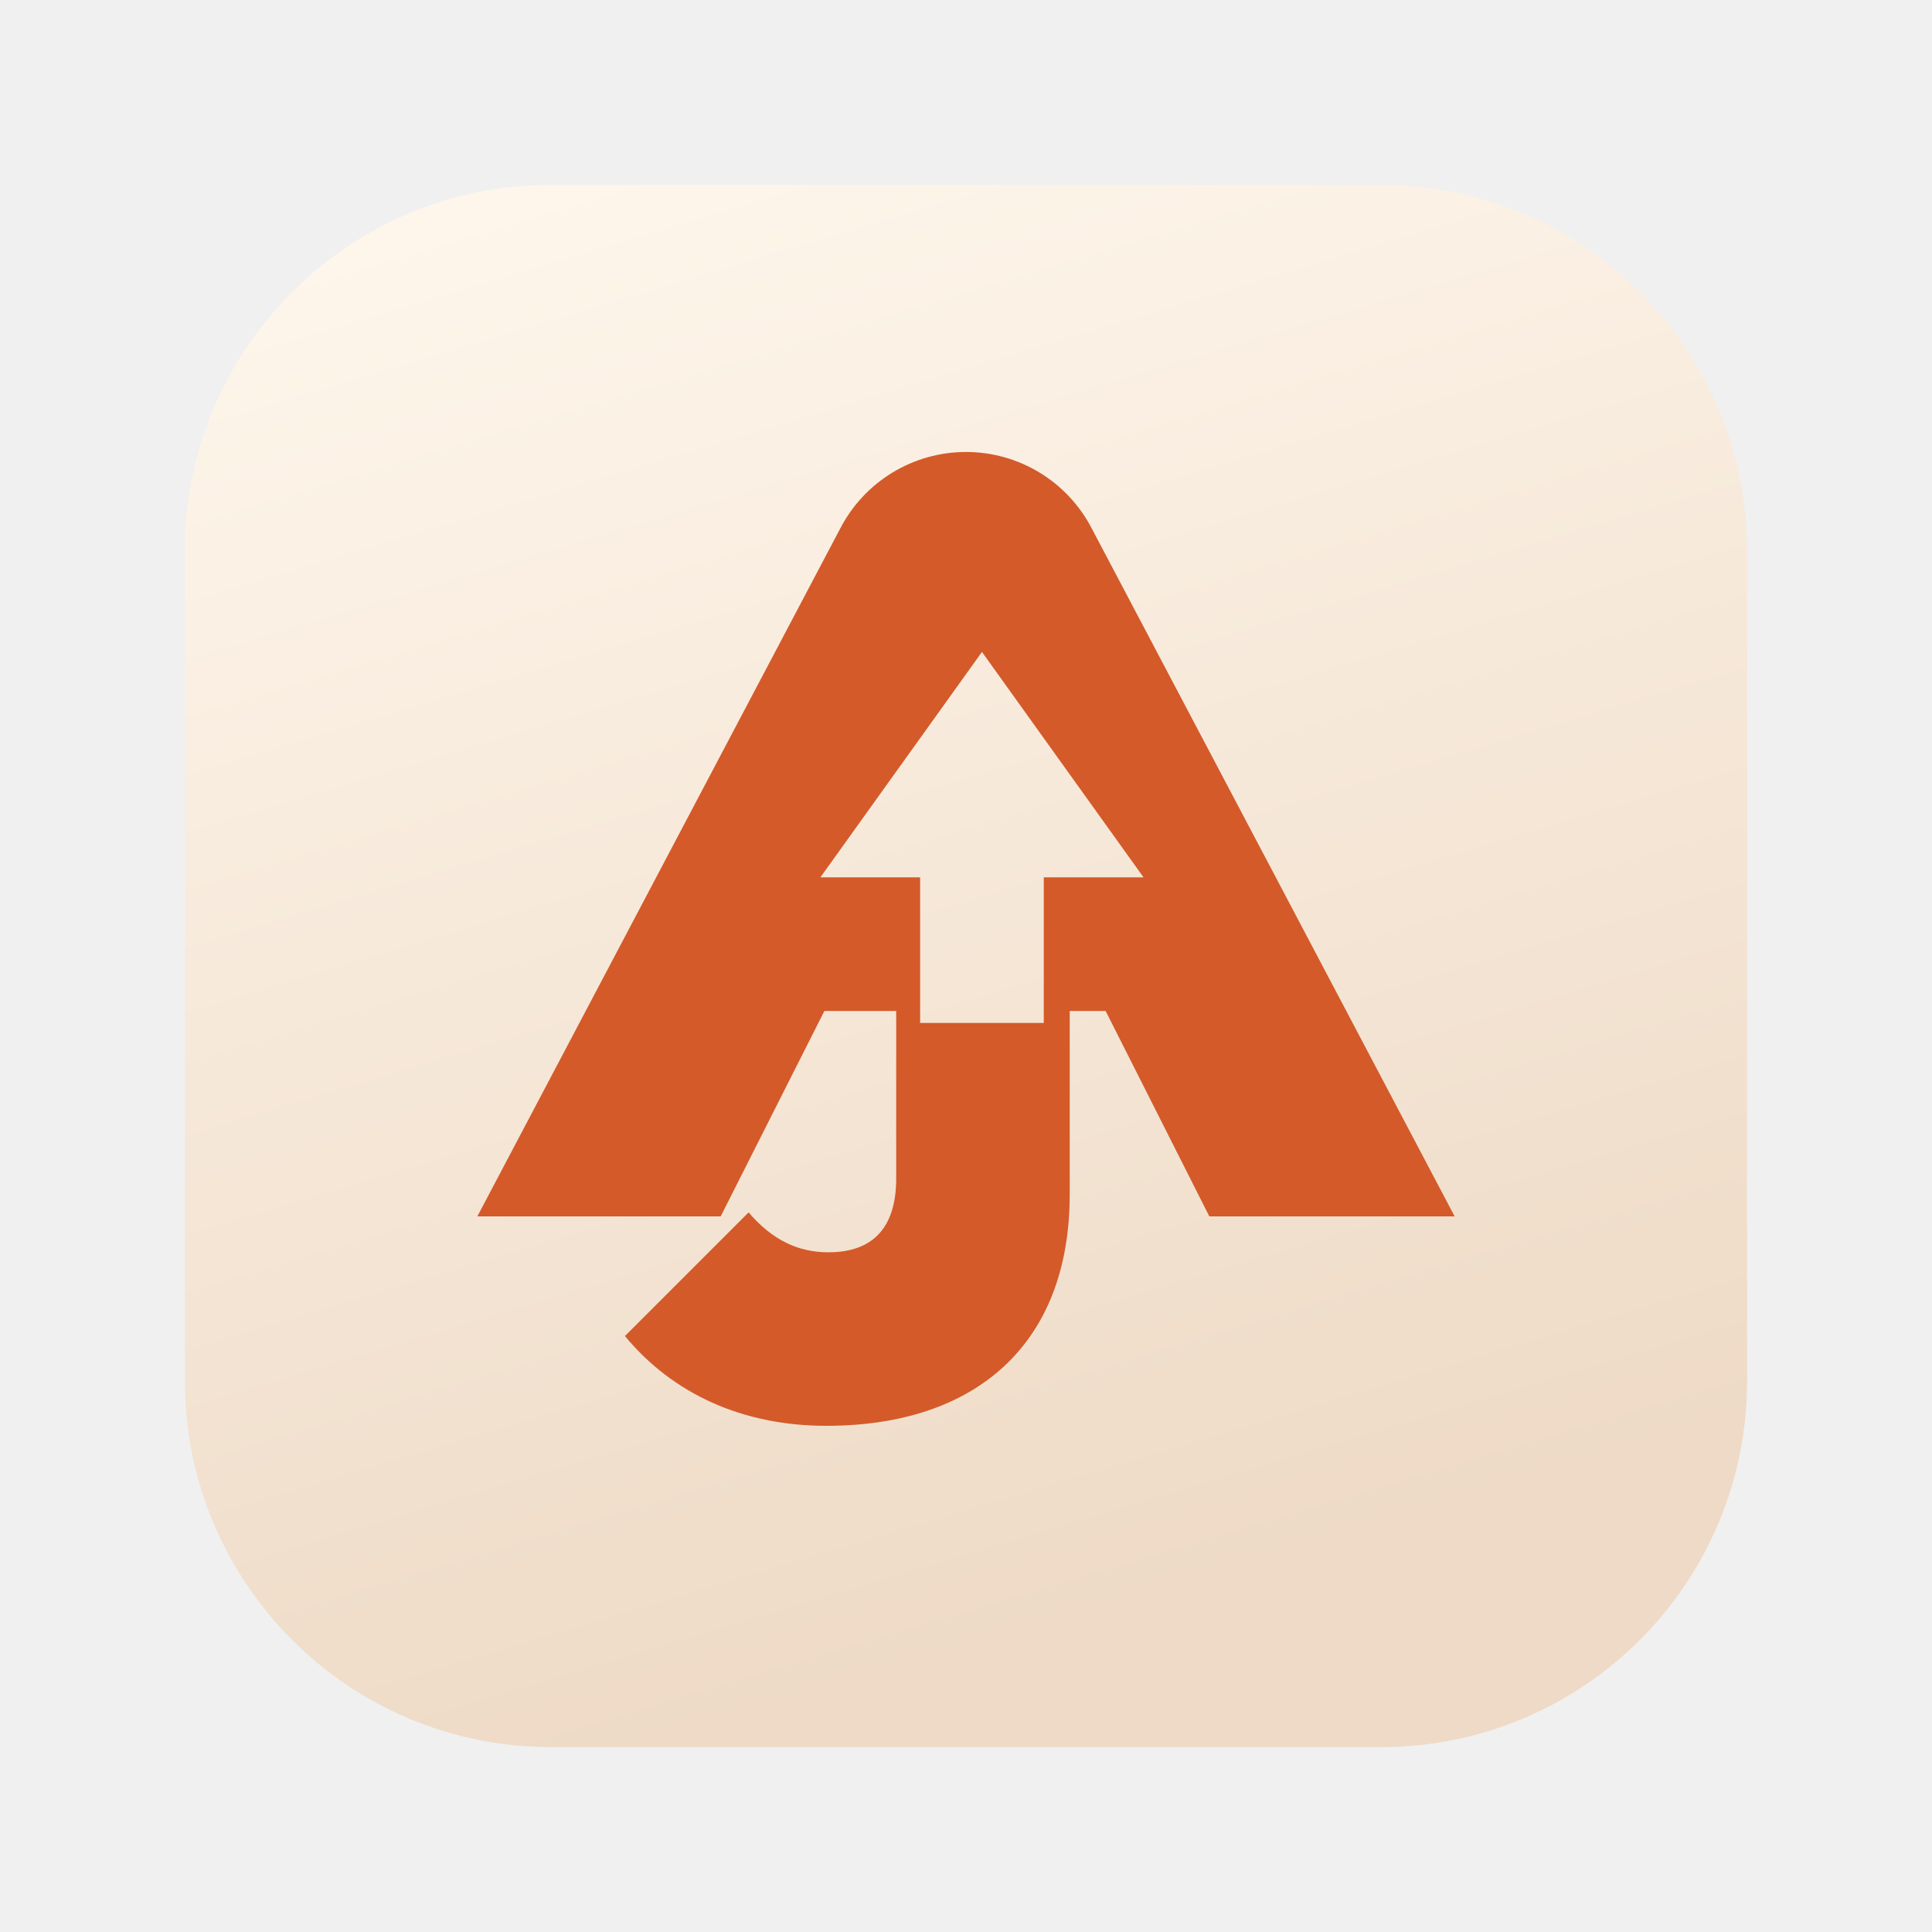
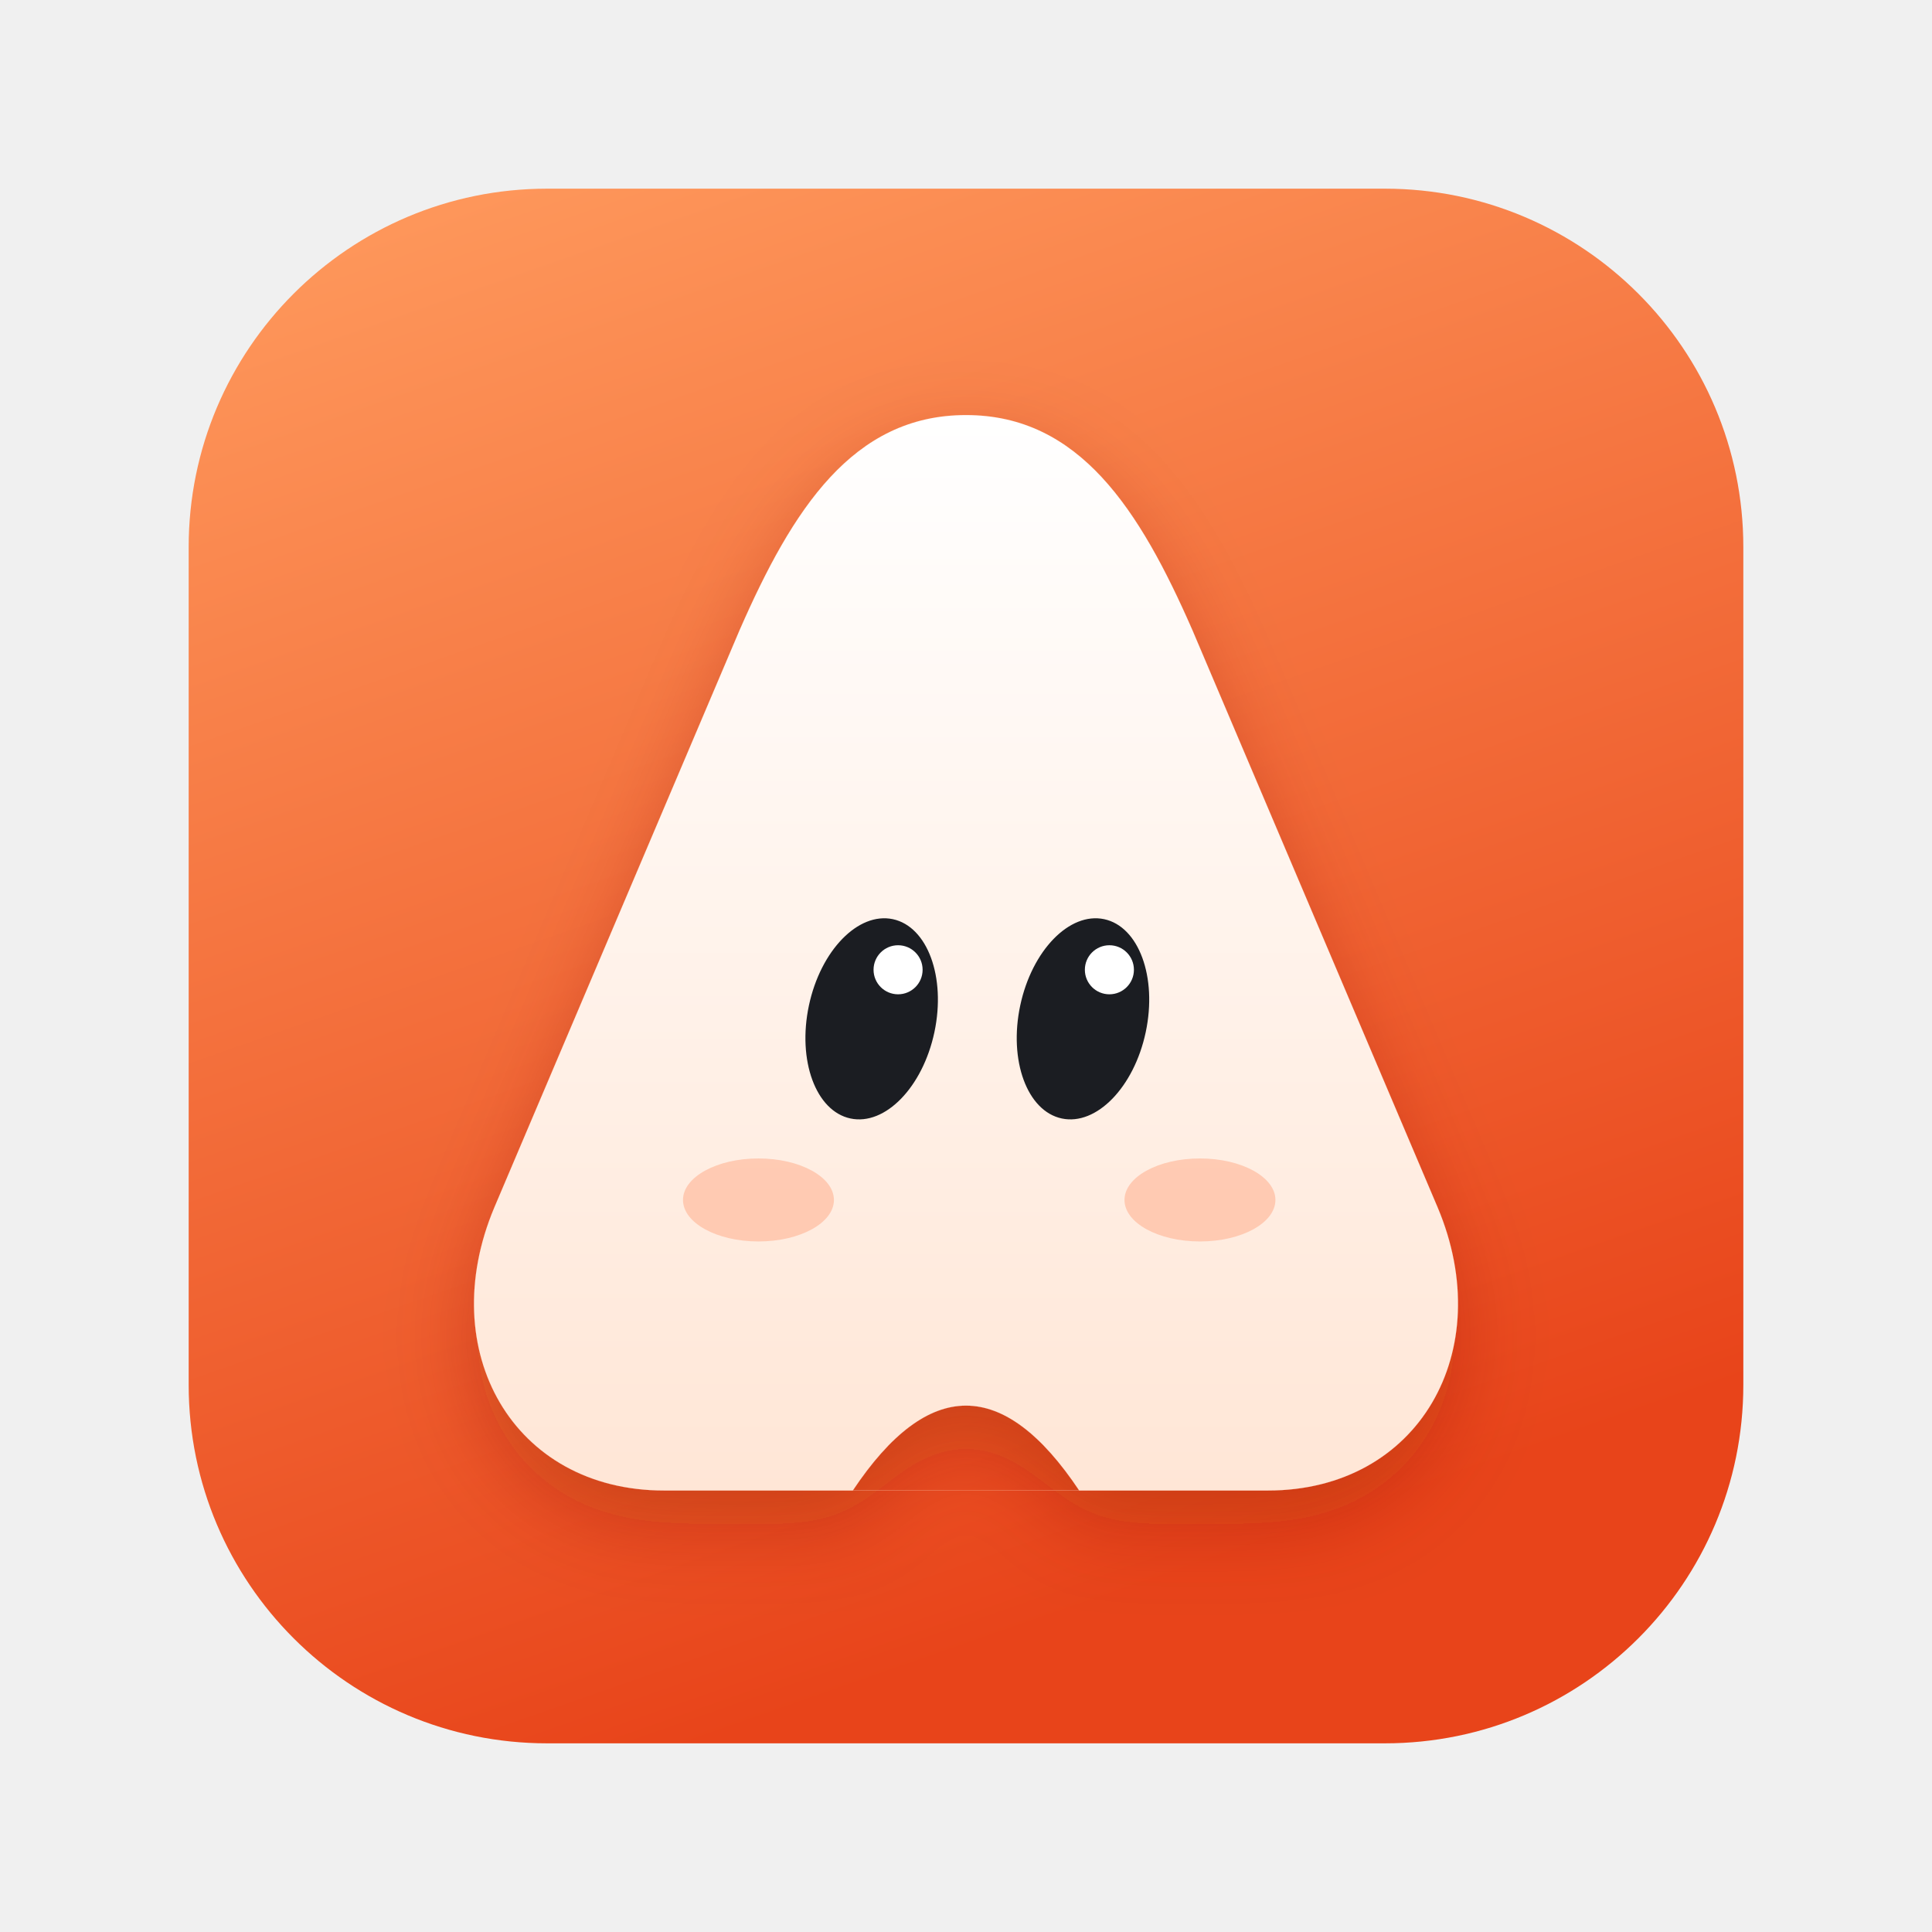
<svg xmlns="http://www.w3.org/2000/svg" width="1024" height="1024" viewBox="0 0 1024 1024">
  <defs>
-     <linearGradient id="tile" x2="0.3" y2="1">
-       <stop stop-color="#FFF8EE" />
-       <stop offset="1" stop-color="#EEDAC6" />
+     <linearGradient id="tile" x1="0" y1="0" x2="0.35" y2="1">
+       <stop stop-color="#FF9B5E" />
+       <stop offset="1" stop-color="#E8441A" />
    </linearGradient>
+     <linearGradient id="body" x1="0" y1="0" x2="0" y2="1">
+       <stop stop-color="#FFFFFF" />
+       <stop offset="1" stop-color="#FFE6D6" />
+     </linearGradient>
+     <mask id="notch">
+       <rect width="1024" height="1024" fill="#fff" />
+       <path d="M452 790Q512 700 572 790Z" fill="#000" />
+     </mask>
+     <filter id="lift" x="-20%" y="-20%" width="140%" height="140%">
+       <feDropShadow dx="0" dy="18" stdDeviation="22" flood-color="#8A2200" flood-opacity=".32" />
+     </filter>
  </defs>
-   <rect x="98" y="98" width="828" height="828" rx="194" fill="url(#tile)" />
-   <svg x="216" y="206" width="592" height="592" viewBox="4 7 56 56">
-     <defs>
-       <mask id="decision-cutout" maskUnits="userSpaceOnUse" x="0" y="0" width="64" height="64">
-         <rect width="64" height="64" fill="white" />
-         <path fill="black" d="m32.8 20.2 8.1 11.3h-5v7.3h-6.2v-7.3h-5l8.1-11.3Z" />
-       </mask>
-     </defs>
-     <g fill="#D45A2A" mask="url(#decision-cutout)">
-       <path d="M7.5 48.5 25.7 14a7.1 7.1 0 0 1 12.6 0l18.2 34.5H44.2L39 38.2H24.9l-5.2 10.3H7.5Z" />
-       <path d="M37.2 32.2v15.2c0 7.5-4.7 11.6-12.2 11.6-4.2 0-7.7-1.6-10.1-4.5l6.2-6.2c1.2 1.4 2.5 2 4 2 2.2 0 3.4-1.2 3.4-3.7V32.2h8.7Z" />
-     </g>
-   </svg>
+   <rect x="100" y="100" width="824" height="824" rx="190" fill="url(#tile)" />
+   <g filter="url(#lift)">
+     <path mask="url(#notch)" fill="url(#body)" d="M512 220C572 220 604 270 632 334L762 640C794 716 752 790 672 790H352C272 790 230 716 262 640L392 334C420 270 452 220 512 220Z" />
+   </g>
+   <g fill="#FF8A5C" opacity=".35">
+     <ellipse cx="402" cy="636" rx="40" ry="22" />
+     <ellipse cx="636" cy="636" rx="40" ry="22" />
+   </g>
+   <g fill="#1B1D22">
+     <ellipse cx="462" cy="540" rx="34" ry="54" transform="rotate(12 462 540)" />
+     <ellipse cx="574" cy="540" rx="34" ry="54" transform="rotate(12 574 540)" />
+   </g>
+   <g fill="#fff">
+     <circle cx="476" cy="514" r="13" />
+     <circle cx="588" cy="514" r="13" />
+   </g>
</svg>
